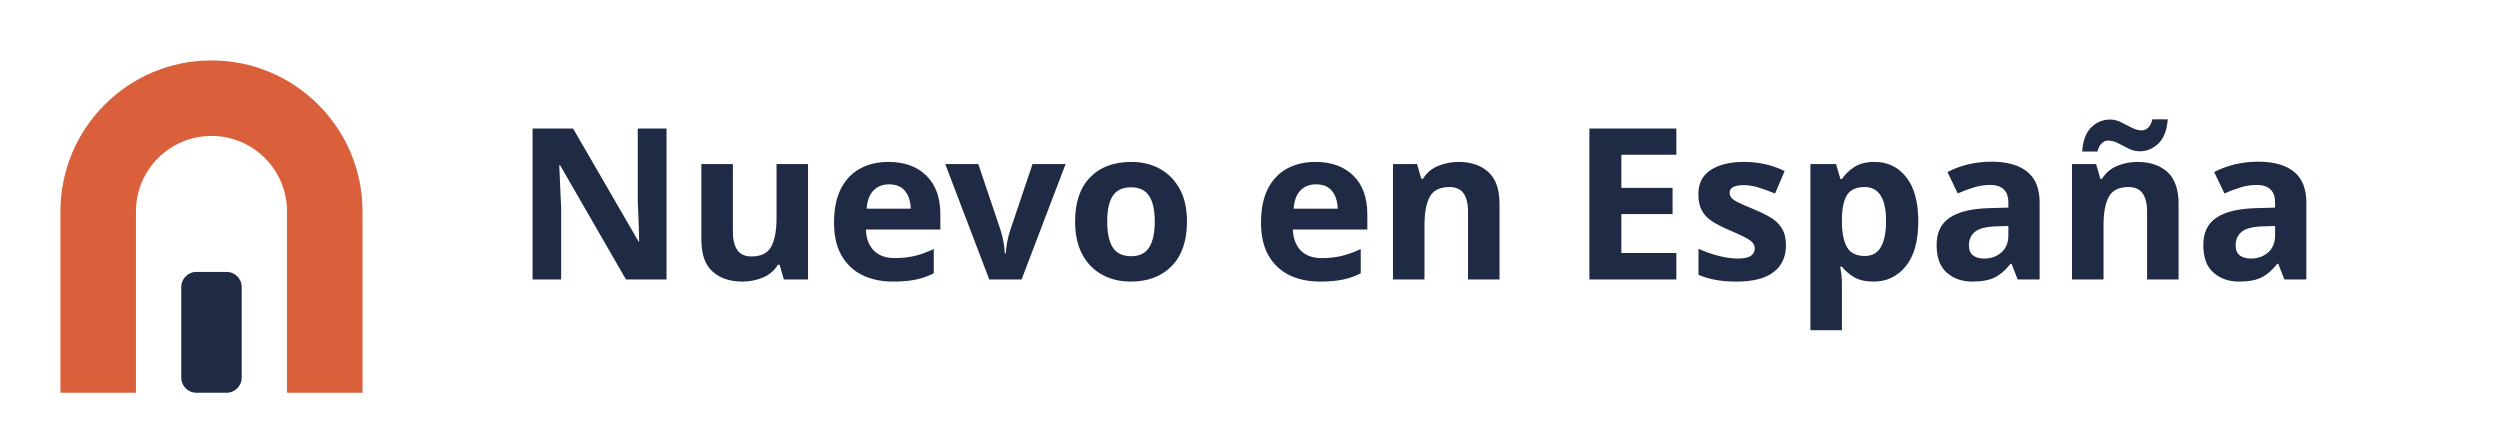
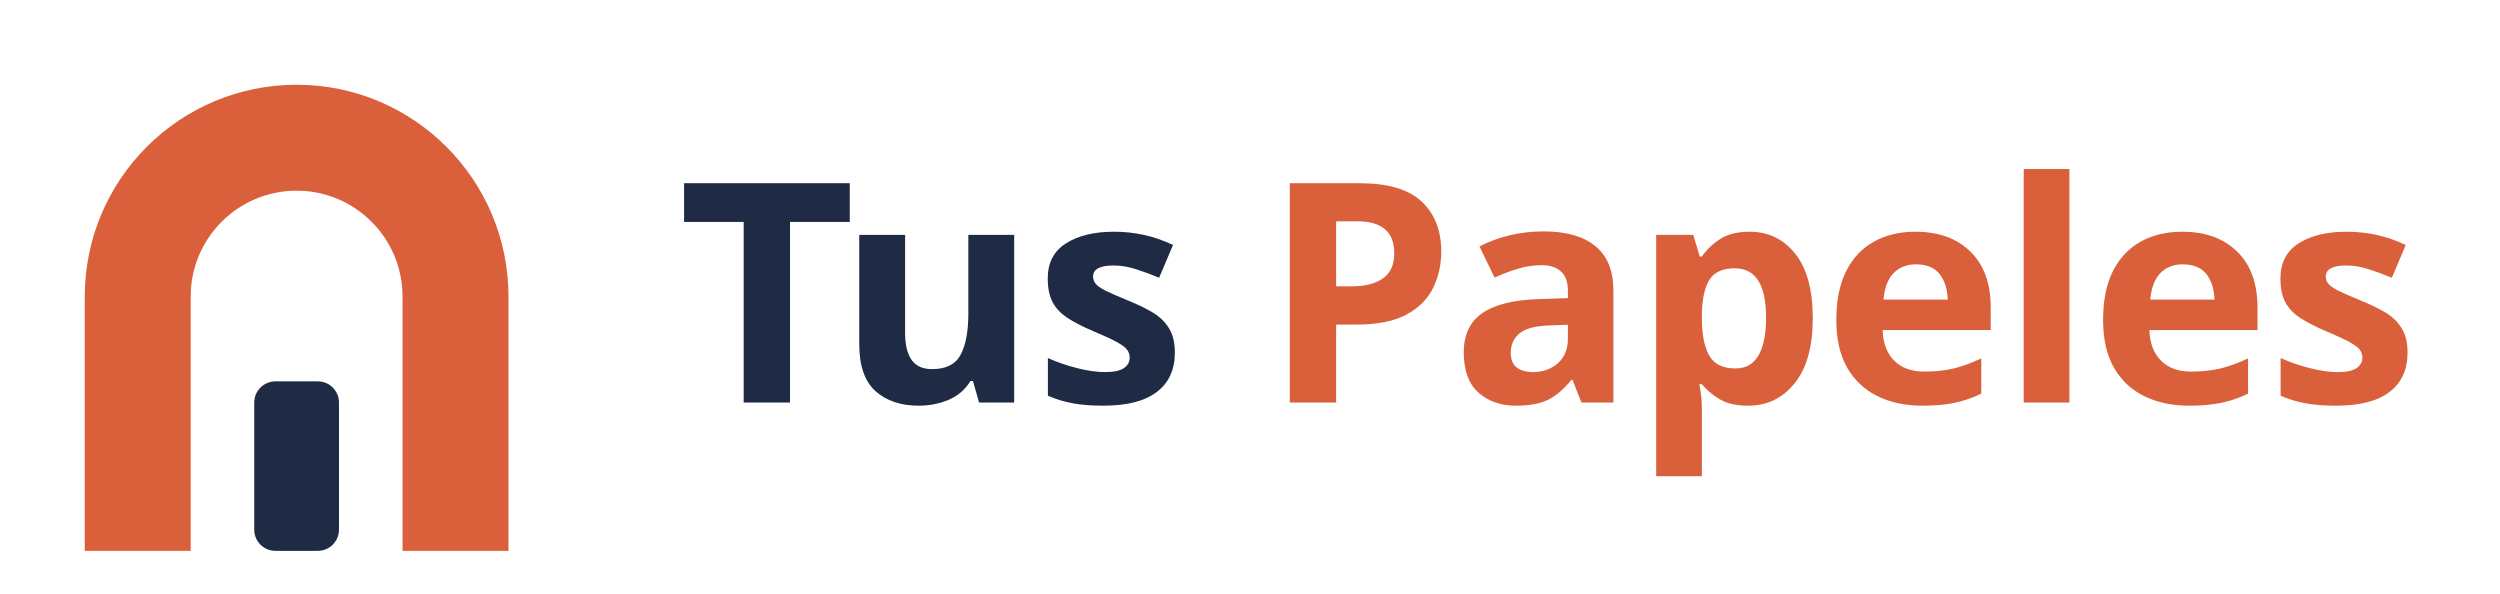
- <svg xmlns="http://www.w3.org/2000/svg" viewBox="0 0 331 56" width="331" height="56" role="img" aria-label="Nuevo en España">
+ <svg xmlns="http://www.w3.org/2000/svg" viewBox="0 0 236 56" width="236" height="56" role="img" aria-label="Tus Papeles">
  <path d="M8 52V28a20 20 0 0 1 40 0v24h-10V28a10 10 0 0 0-20 0v24z" fill="#D9603B" />
  <rect x="24" y="36" width="8" height="16" rx="2" fill="#1F2A44" />
-   <text x="68" y="37" font-family="Outfit, Avenir Next, Segoe UI, sans-serif" font-weight="700" font-size="28" fill="#1F2A44">Nuevo en España</text>
+   <text x="64" y="38" font-family="Outfit, Avenir Next, Segoe UI, sans-serif" font-weight="700" font-size="29" letter-spacing="-0.4" fill="#1F2A44">Tus <tspan fill="#D9603B">Papeles</tspan>
+   </text>
</svg>
